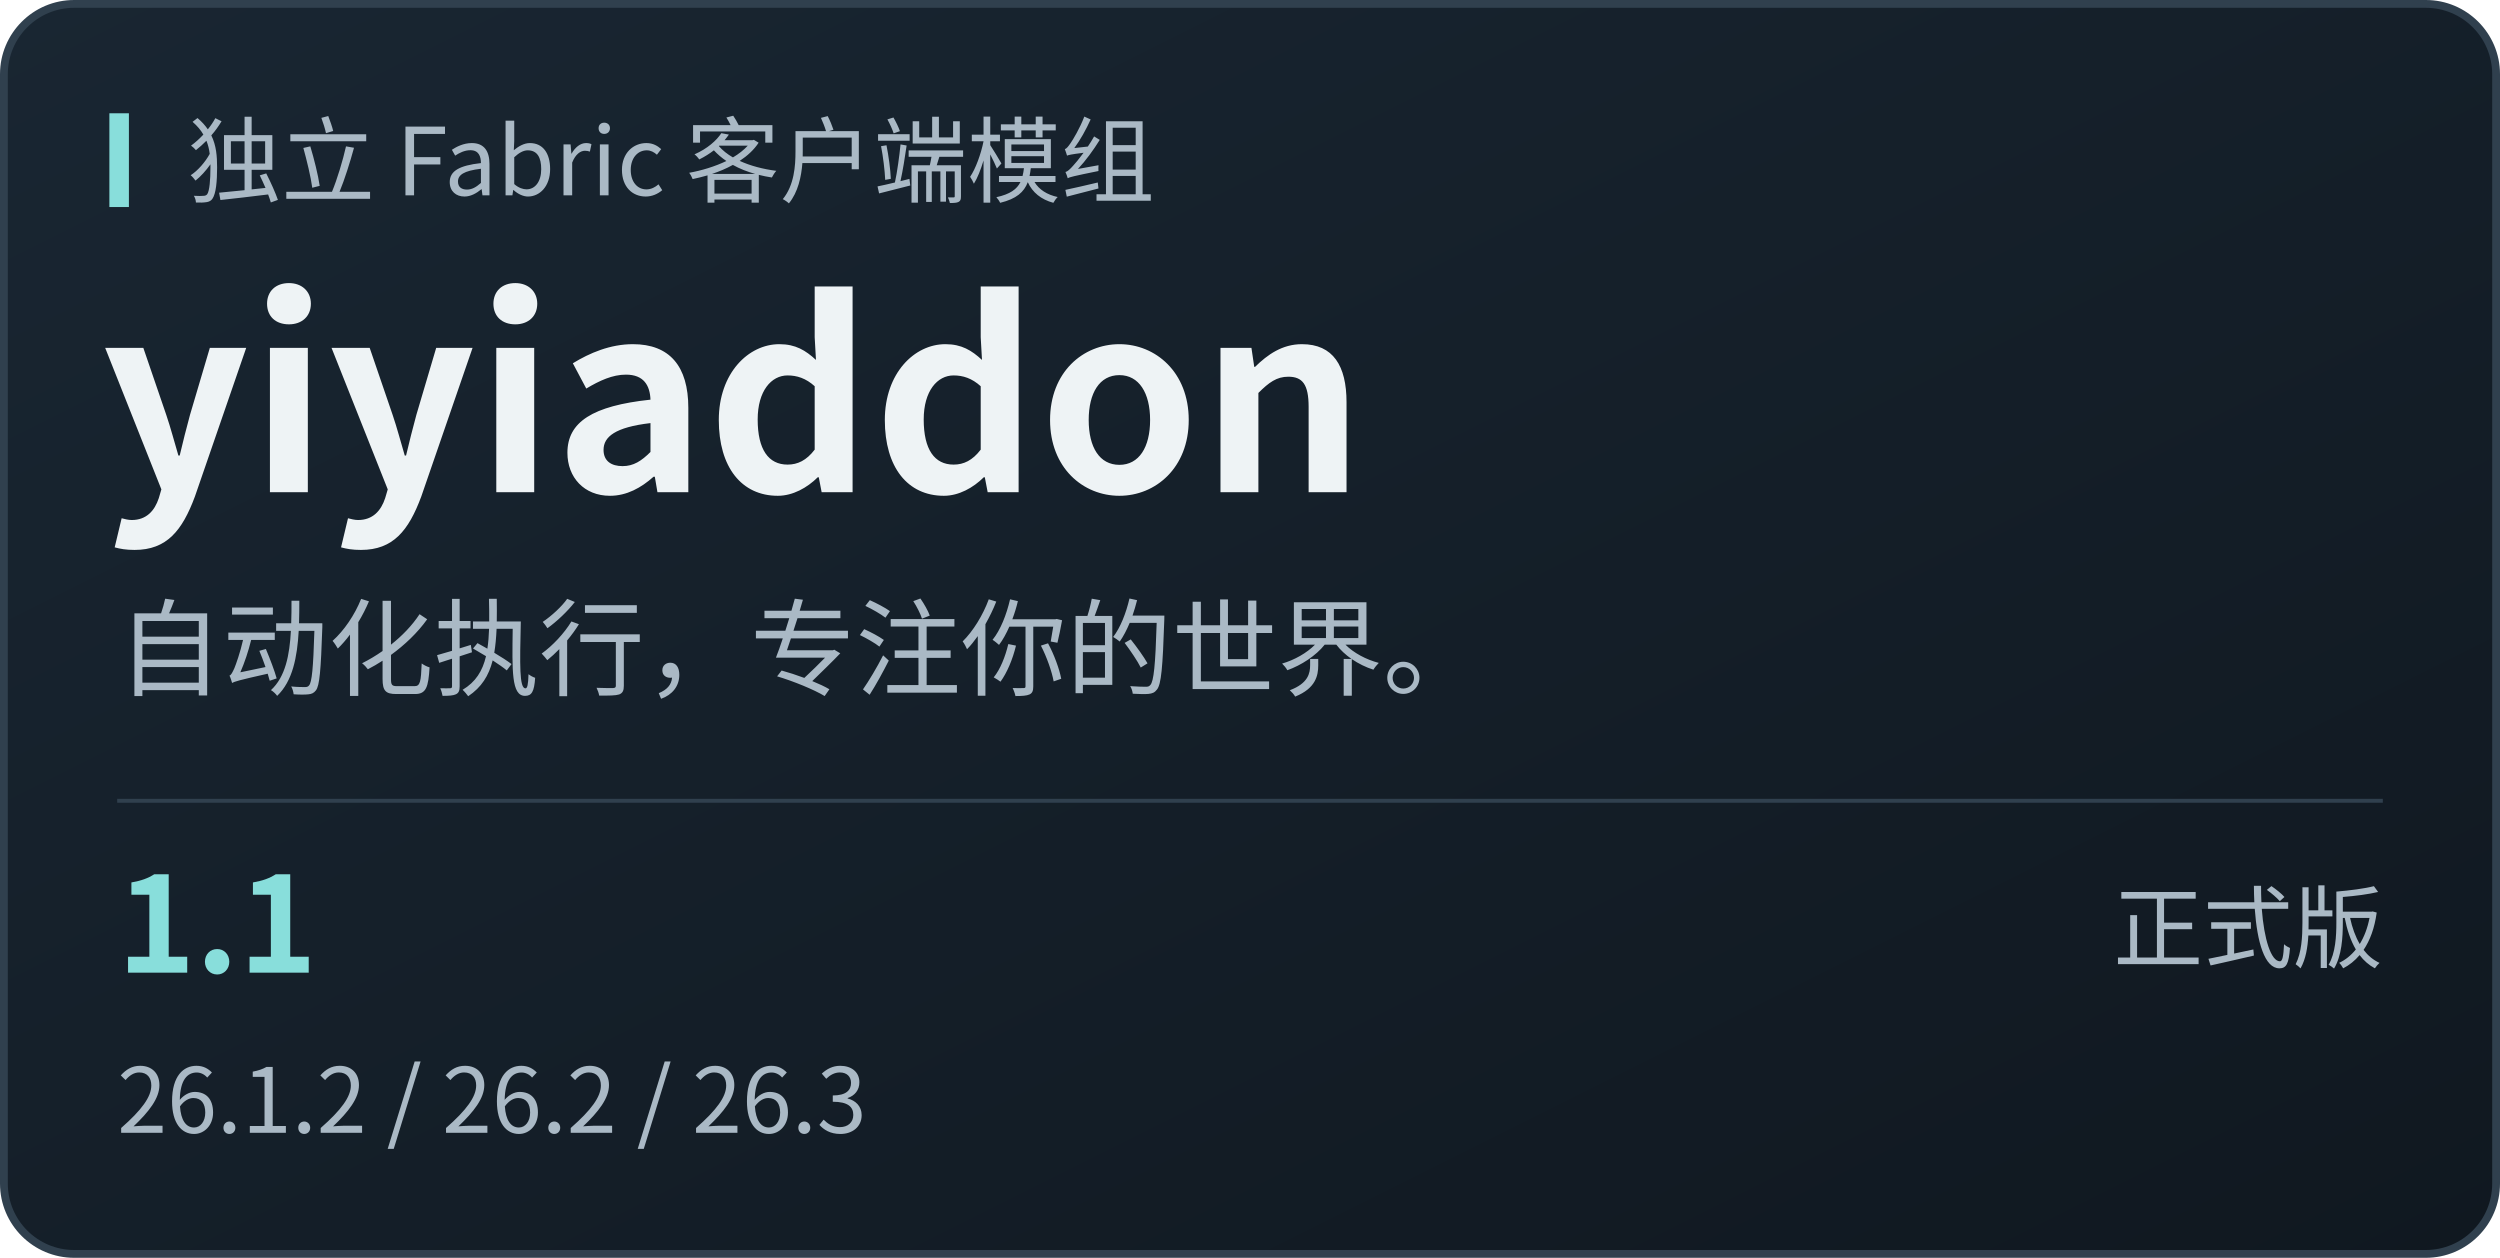
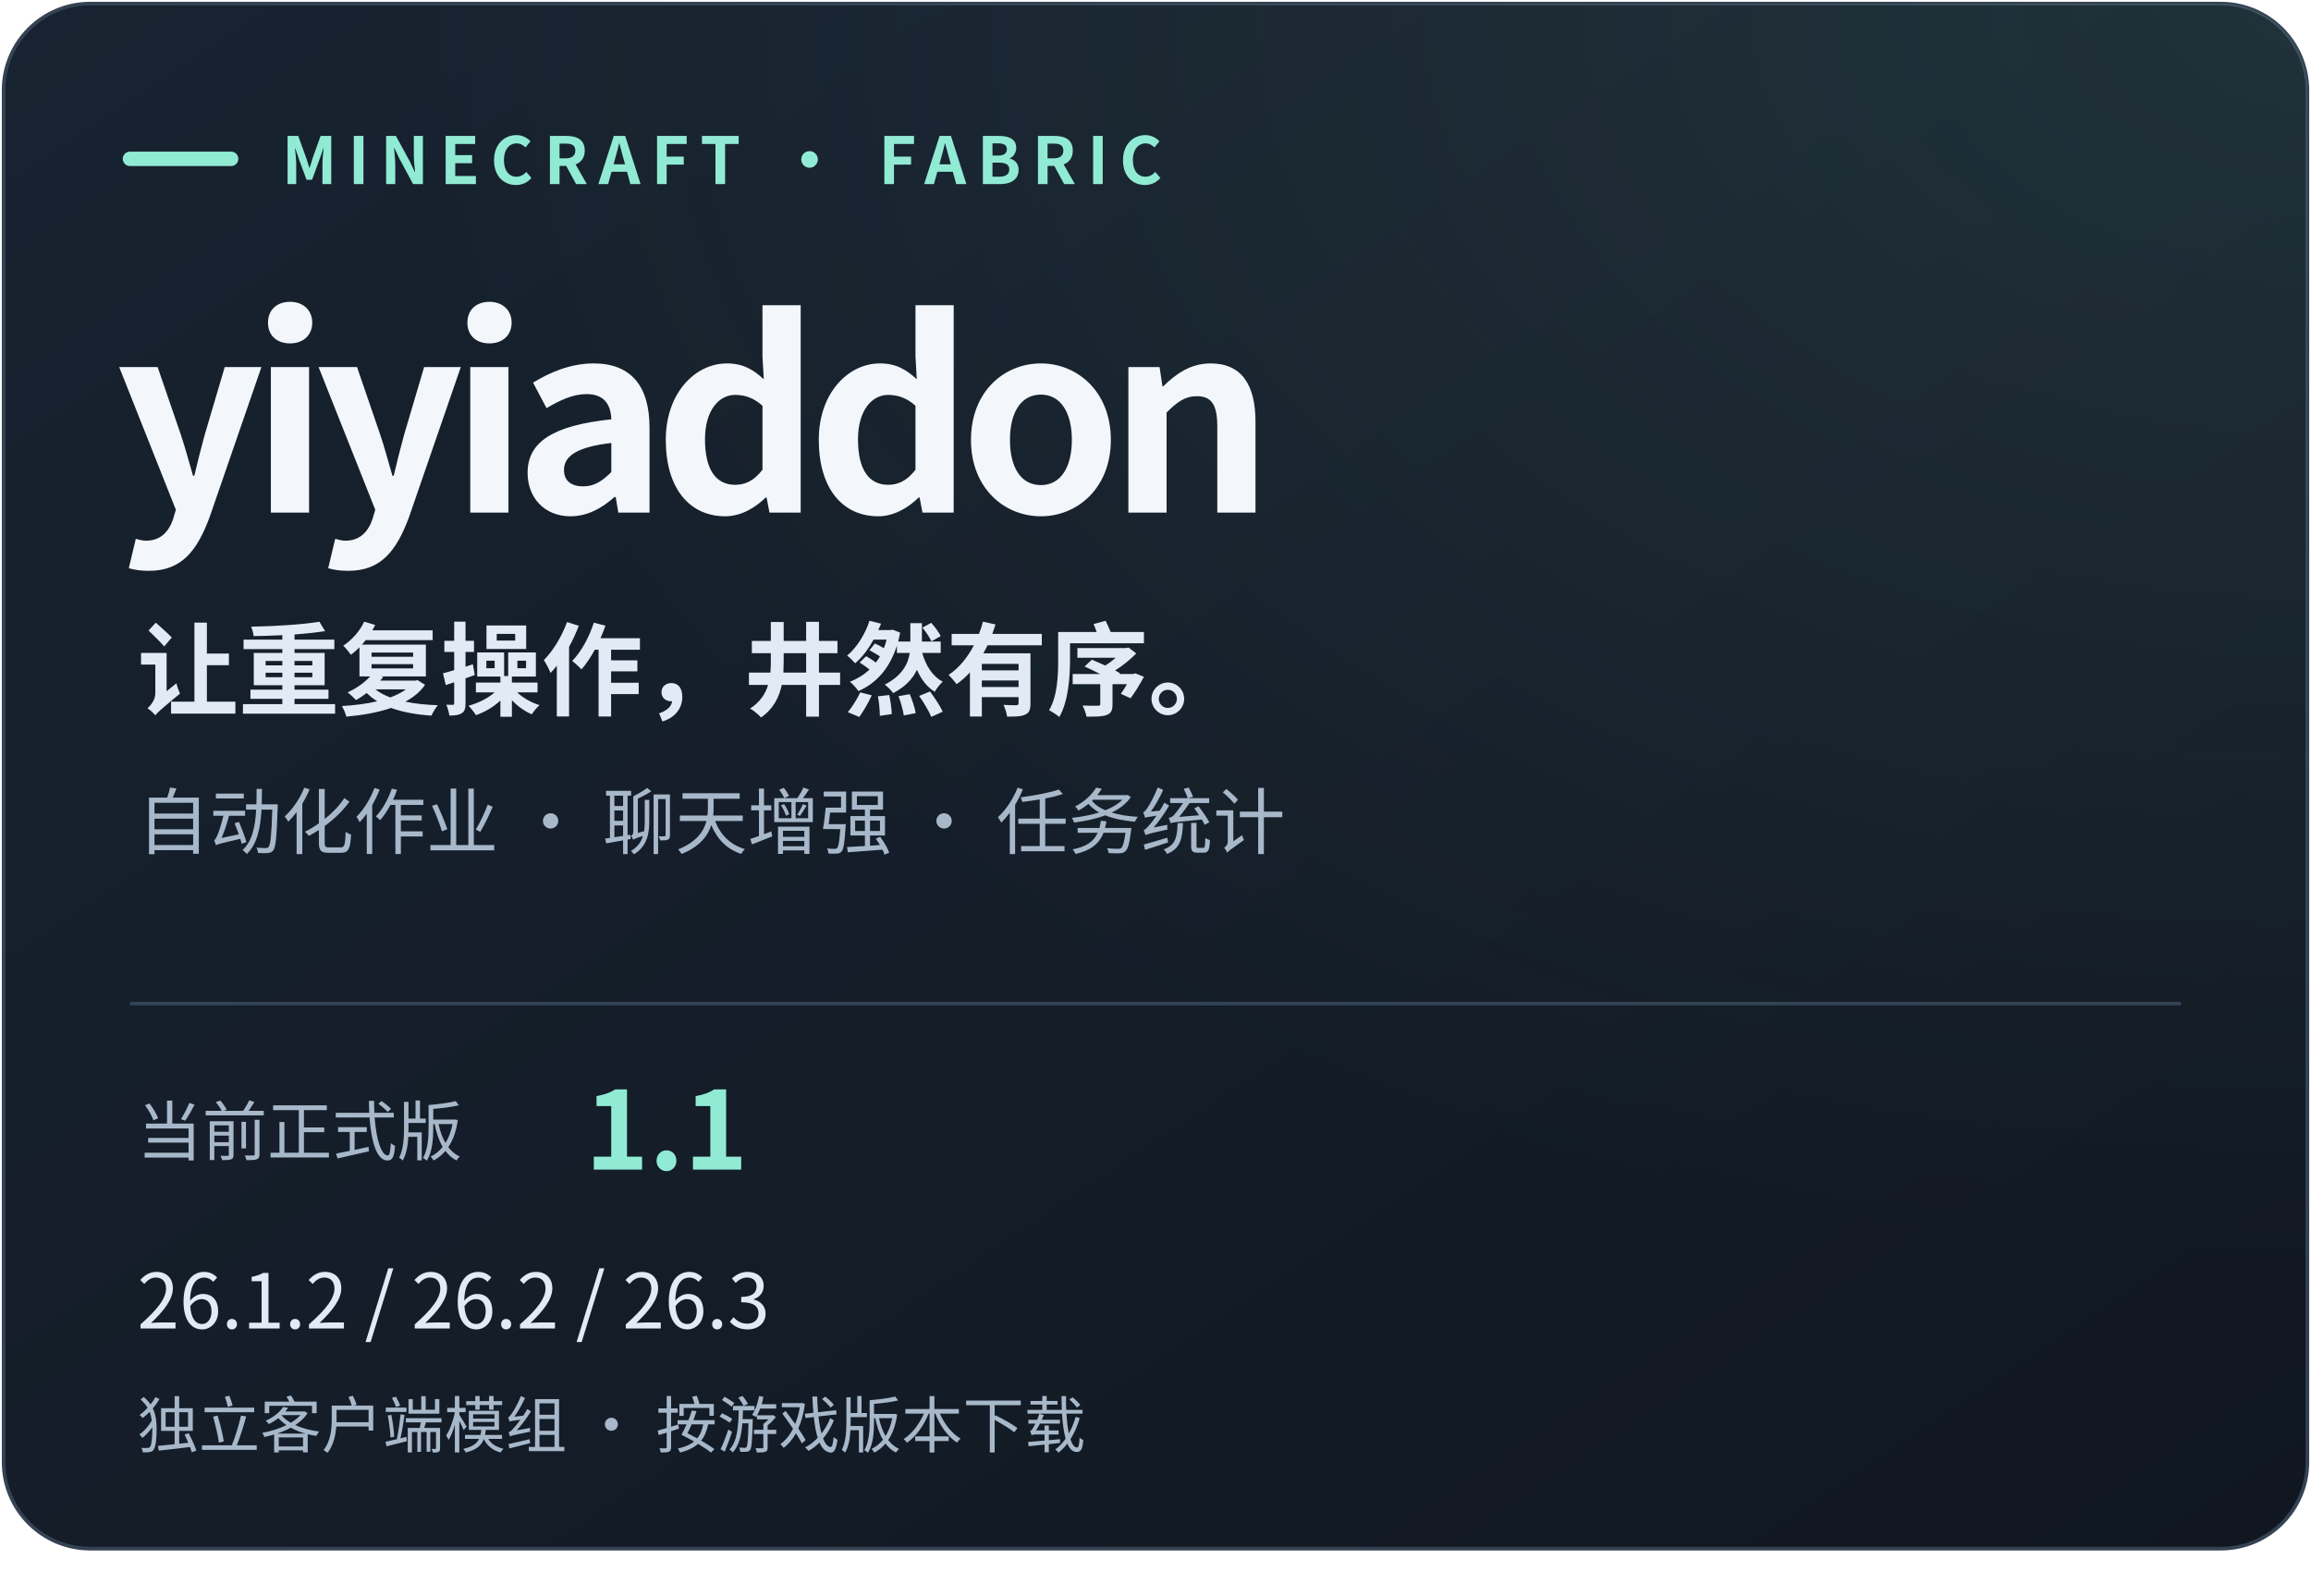
- <svg xmlns="http://www.w3.org/2000/svg" width="640" height="322" viewBox="0 0 640 322" role="img" aria-label="yiyiaddon 1.1 · 独立 Fabric 客户端模组">
+ <svg xmlns="http://www.w3.org/2000/svg" width="640" height="442" viewBox="0 0 640 442" role="img" aria-label="yiyiaddon 1.1 · 独立 Fabric 客户端模组">
  <defs>
-     <linearGradient id="panel" x1="0" y1="0" x2="1" y2="1">
-       <stop stop-color="#192632" />
-       <stop offset="1" stop-color="#101820" />
+     <linearGradient id="bg" x1="0" y1="0" x2="1" y2="1">
+       <stop stop-color="#182331" />
+       <stop offset="1" stop-color="#101720" />
    </linearGradient>
+     <radialGradient id="glow" cx="100%" cy="0%" r="110%">
+       <stop stop-color="#91ebd4" stop-opacity=".10" />
+       <stop offset=".75" stop-color="#91ebd4" stop-opacity="0" />
+     </radialGradient>
+     <clipPath id="round">
+       <rect x="1" y="1" width="638" height="428" rx="24" />
+     </clipPath>
  </defs>
-   <g font-family="Microsoft YaHei, Noto Sans CJK SC, PingFang SC, Arial, sans-serif">
-     <rect x="1" y="1" width="638" height="320" rx="18" fill="url(#panel)" stroke="#30404e" stroke-width="2" />
-     <path d="M28 29h5v24h-5z" fill="#88dedb" />
-     <text x="48" y="50" font-size="24" fill="#aab9c5" font-weight="400">独立 Fabric 客户端模组</text>
-     <text x="26" y="126" font-size="66" fill="#eef3f5" font-weight="700">yiyiaddon</text>
-     <text x="30" y="176" font-size="27" fill="#aab9c5" font-weight="400">自动化执行，专注你的世界。</text>
-     <path d="M30 205H610" stroke="#30404e" />
-     <text x="30" y="249" id="release-version" font-size="34" fill="#88dedb" font-weight="600">1.1</text>
-     <text x="610" y="246" font-size="23" fill="#aab9c5" font-weight="400" text-anchor="end">正式版</text>
-     <text x="30" y="290" id="supported-games" font-size="23" fill="#aab9c5" font-weight="400">26.1.2 / 26.2 / 26.3</text>
+   <g font-family="Segoe UI, Microsoft YaHei, Noto Sans CJK SC, PingFang SC, Arial, sans-serif">
+     <rect x="1" y="1" width="638" height="428" rx="24" fill="url(#bg)" stroke="#344253" />
+     <rect x="1" y="1" width="638" height="428" rx="24" fill="url(#glow)" />
+     <path d="M36 44h28" stroke="#91ebd4" stroke-width="4" stroke-linecap="round" />
+     <text x="78" y="51" font-size="18" fill="#91ebd4" font-weight="600" letter-spacing="3">MINECRAFT · FABRIC</text>
+     <text x="32" y="142" font-size="72" fill="#f3f7fc" font-weight="700" letter-spacing="-4">yiyiaddon</text>
+     <text x="38" y="196" font-size="28" fill="#e2eaf5" font-weight="600">让重复操作，井然有序。</text>
+     <text x="38" y="235" font-size="20" fill="#a7b8ca" font-weight="400">自动化作业 · 聊天增强 · 任务统计</text>
+     <path d="M36 278h568" stroke="#334355" />
+     <text x="38" y="320" font-size="18" fill="#a7b8ca" font-weight="400">当前正式版</text>
+     <text x="162" y="324" font-size="30" fill="#91ebd4" font-weight="650" id="release-version">1.1</text>
+     <text x="38" y="368" font-size="21" fill="#e2eaf5" font-weight="400" id="supported-games">26.1.2 / 26.2 / 26.3</text>
+     <text x="38" y="401" font-size="17" fill="#a7b8ca" font-weight="400">独立客户端模组 · 按游戏版本下载</text>
  </g>
</svg>
